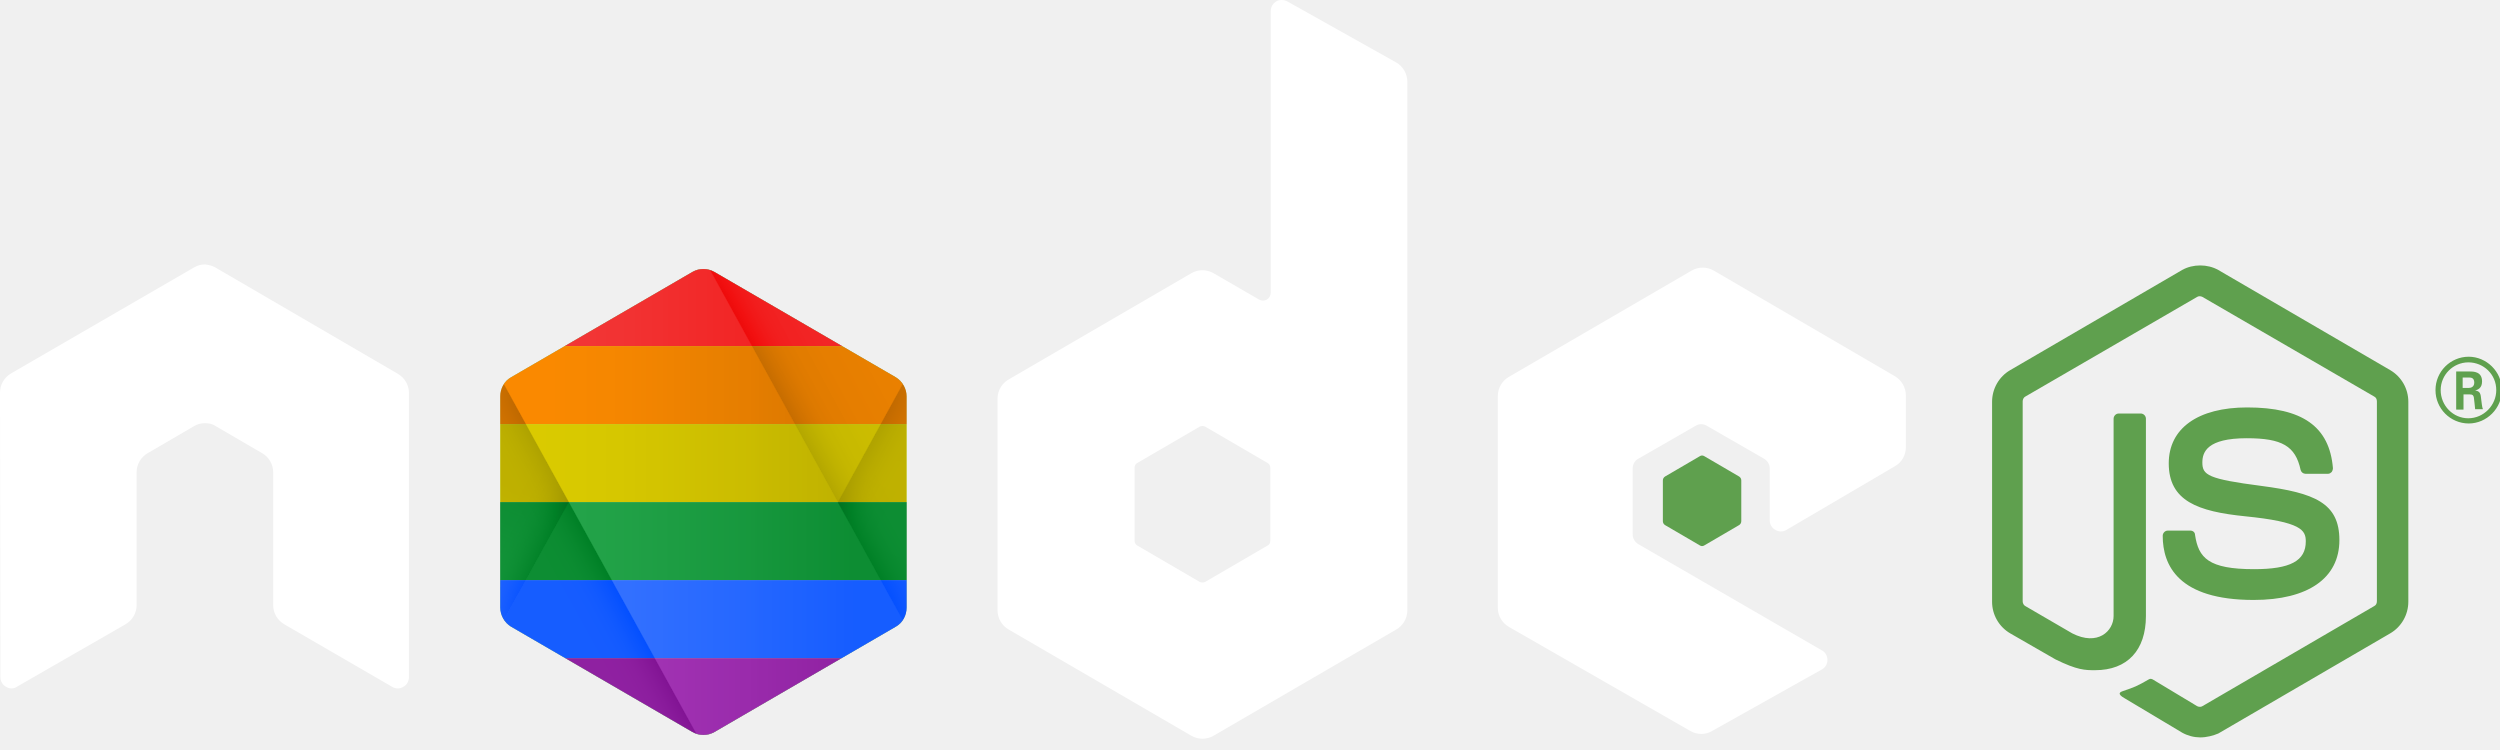
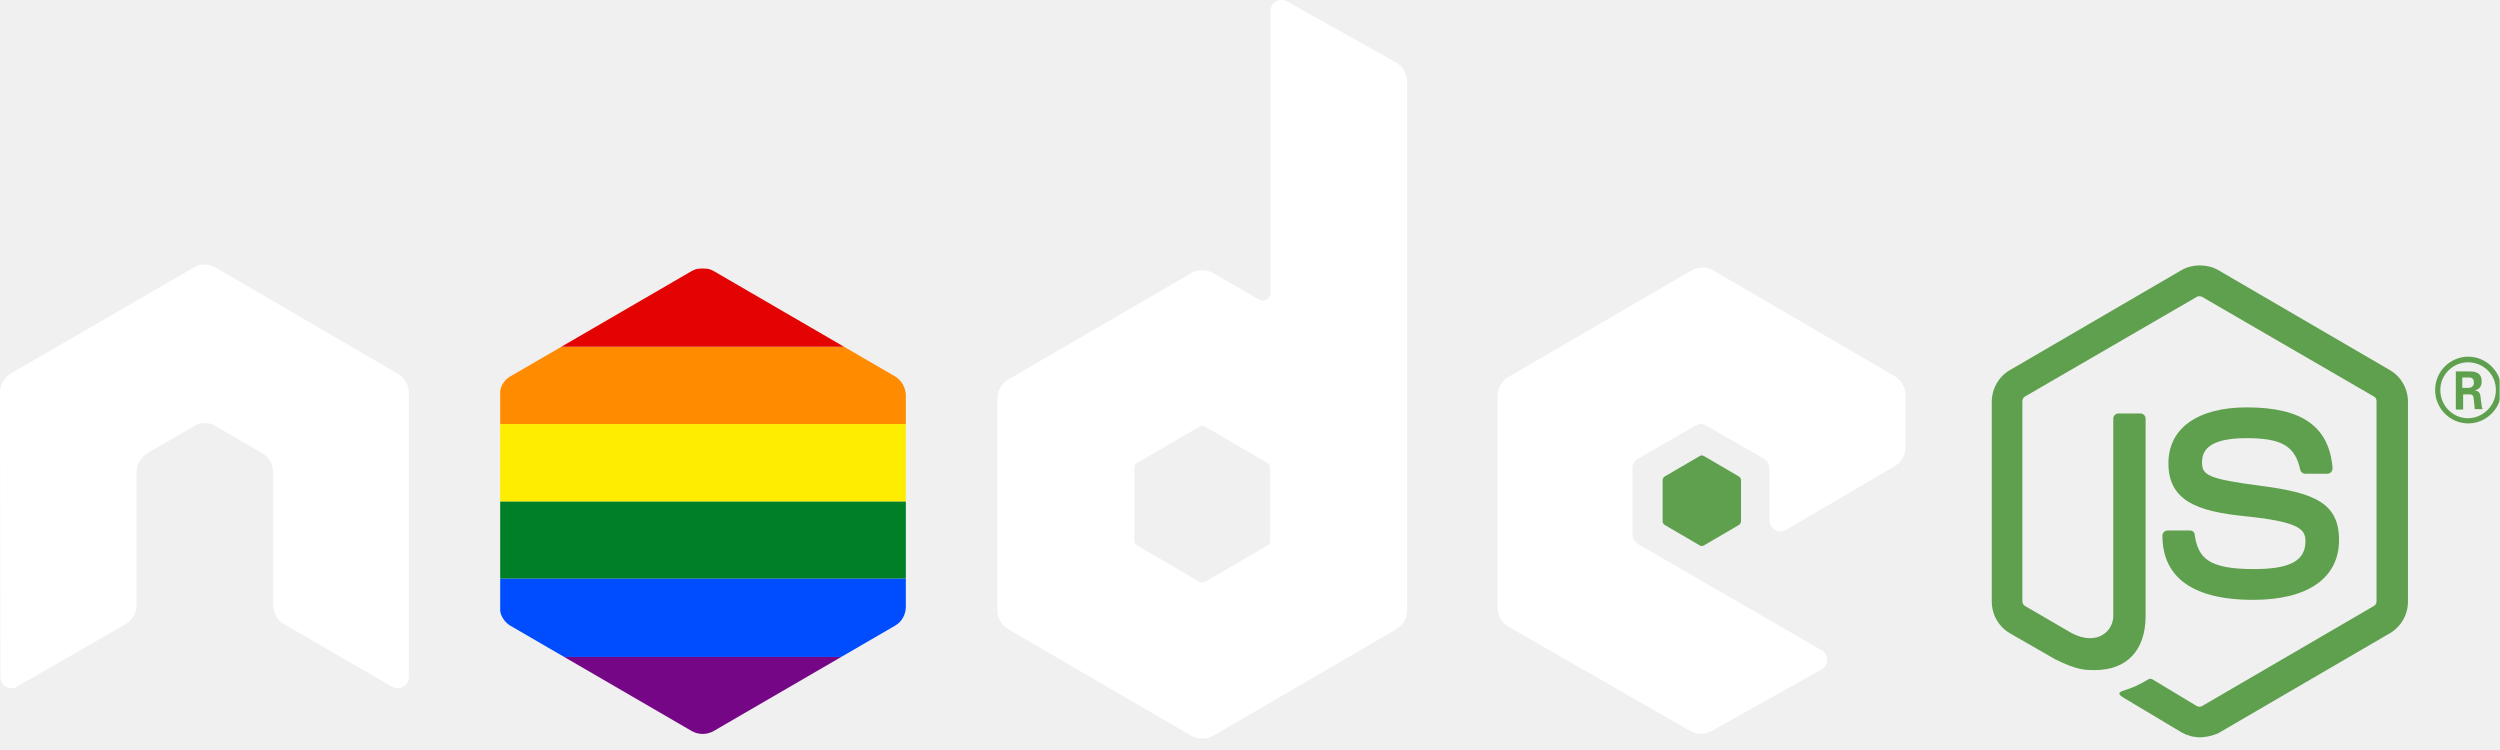
<svg xmlns="http://www.w3.org/2000/svg" width="267" height="80" viewBox="0 0 267 80" fill="none">
-   <mask id="a" maskUnits="userSpaceOnUse" x="0" y="0" width="267" height="80" style="mask-type:luminance">
-     <path d="M267 0H0v79.378h267z" fill="#fff" />
-   </mask>
-   <g mask="url(#a)">
-     <path d="M234.983 78.755a4 4 0 0 1-1.933-.51l-6.121-3.658c-.921-.51-.46-.695-.184-.787 1.242-.417 1.472-.51 2.761-1.25.138-.093.322-.047.46.046l4.694 2.825c.184.092.414.092.552 0l18.363-10.698c.183-.092.277-.277.277-.509V42.867c0-.232-.094-.417-.277-.51l-18.363-10.65c-.184-.093-.414-.093-.552 0l-18.362 10.65c-.184.093-.276.324-.276.51v21.347c0 .186.092.417.276.51l5.016 2.917c2.715 1.39 4.418-.232 4.418-1.852v-21.07c0-.278.23-.556.553-.556h2.347c.276 0 .552.232.552.556v21.07c0 3.658-1.979 5.788-5.431 5.788-1.058 0-1.886 0-4.234-1.157l-4.832-2.779a3.91 3.91 0 0 1-1.933-3.38V42.912c0-1.39.737-2.686 1.933-3.38l18.363-10.697c1.15-.649 2.715-.649 3.865 0l18.363 10.696a3.91 3.91 0 0 1 1.932 3.381V64.26c0 1.39-.736 2.686-1.932 3.381l-18.363 10.697c-.552.232-1.242.417-1.932.417" fill="#5FA04E" />
-     <path d="M240.69 64.075c-8.055 0-9.712-3.705-9.712-6.854 0-.277.23-.555.552-.555h2.393c.277 0 .507.185.507.463.368 2.454 1.426 3.658 6.305 3.658 3.866 0 5.523-.88 5.523-2.963 0-1.204-.462-2.084-6.49-2.686-5.016-.51-8.146-1.621-8.146-5.65 0-3.75 3.13-5.974 8.376-5.974 5.892 0 8.791 2.038 9.159 6.484a.76.76 0 0 1-.137.416c-.094.093-.231.186-.371.186h-2.439a.54.54 0 0 1-.505-.417c-.553-2.547-1.98-3.38-5.753-3.38-4.234 0-4.74 1.481-4.74 2.593 0 1.342.598 1.76 6.305 2.5 5.66.741 8.33 1.806 8.33 5.788 0 4.076-3.36 6.391-9.157 6.391m26.51-22.413c0 1.945-1.612 3.566-3.546 3.566a3.556 3.556 0 0 1-3.543-3.566 3.556 3.556 0 0 1 3.543-3.565c1.888 0 3.546 1.574 3.546 3.565m-6.536 0c0 1.667 1.335 3.01 2.944 3.01 1.658 0 2.993-1.39 2.993-3.01 0-1.667-1.335-2.963-2.993-2.963a2.975 2.975 0 0 0-2.944 2.963m1.657-1.991h1.381c.46 0 1.381 0 1.381 1.065 0 .74-.462.88-.739.973.554.046.599.416.645.926.046.324.094.88.185 1.065h-.83c0-.186-.137-1.204-.137-1.25-.045-.232-.137-.325-.413-.325h-.691v1.62h-.782zm.736 1.76h.597c.508 0 .599-.37.599-.556 0-.556-.368-.556-.599-.556h-.642v1.112z" fill="#5FA04E" />
-     <path fill-rule="evenodd" clip-rule="evenodd" d="M43.674 41.954c0-.834-.46-1.62-1.197-2.038L23.01 28.572c-.322-.185-.69-.278-1.058-.324h-.184c-.368 0-.736.139-1.059.324l-19.512 11.3A2.38 2.38 0 0 0 0 41.953l.046 30.378c0 .416.23.833.598 1.018.368.232.829.232 1.15 0l11.598-6.668a2.36 2.36 0 0 0 1.197-2.037V50.428c0-.833.46-1.62 1.196-2.037l4.924-2.871a2.2 2.2 0 0 1 1.197-.325c.414 0 .828.093 1.15.325l4.925 2.87a2.36 2.36 0 0 1 1.196 2.038v14.217c0 .833.46 1.62 1.197 2.037l11.505 6.668c.368.232.828.232 1.197 0 .368-.185.598-.602.598-1.018zM137.465.139c-.369-.185-.829-.185-1.151 0-.368.231-.598.602-.598 1.019v30.1a.89.89 0 0 1-.415.74.88.88 0 0 1-.828 0l-4.878-2.825a2.36 2.36 0 0 0-2.347 0L107.735 40.52a2.36 2.36 0 0 0-1.196 2.037V65.2c0 .834.46 1.621 1.196 2.038l19.513 11.345a2.36 2.36 0 0 0 2.347 0l19.513-11.345a2.36 2.36 0 0 0 1.196-2.038V8.752c0-.88-.46-1.667-1.196-2.084zm-1.795 57.606c0 .232-.092.417-.276.51l-6.674 3.89a.68.68 0 0 1-.598 0l-6.673-3.89c-.184-.093-.276-.325-.276-.51v-7.78c0-.231.092-.416.276-.509l6.673-3.89a.68.68 0 0 1 .598 0l6.674 3.89c.184.093.276.324.276.51zm66.728-7.965c.737-.417 1.151-1.204 1.151-2.038v-5.51c0-.834-.46-1.62-1.151-2.037l-19.375-11.3a2.36 2.36 0 0 0-2.347 0l-19.512 11.346a2.36 2.36 0 0 0-1.197 2.037v22.645c0 .833.46 1.62 1.197 2.037l19.374 11.114c.737.416 1.611.416 2.301 0l11.736-6.576c.368-.185.598-.602.598-1.019s-.23-.833-.598-1.018L174.97 58.115c-.368-.231-.598-.602-.598-1.018v-7.085c0-.417.23-.834.598-1.02l6.121-3.518a1.12 1.12 0 0 1 1.196 0l6.121 3.519c.368.231.598.602.598 1.019v5.557c0 .416.23.833.599 1.018.368.232.828.232 1.196 0z" fill="#fff" />
-     <path fill-rule="evenodd" clip-rule="evenodd" d="M181.551 48.716a.42.42 0 0 1 .461 0l3.727 2.176c.138.092.23.231.23.417v4.352a.49.49 0 0 1-.23.417l-3.727 2.177a.42.42 0 0 1-.461 0l-3.727-2.177a.49.49 0 0 1-.23-.417V51.31c0-.185.092-.325.23-.417z" fill="#5FA04E" />
-     <g transform="translate(53.428, 28.628)">
-       <g clip-path="url(#d)">
-         <rect fill="#E40303" x="0" y="0" width="44" height="8.333" />
-         <rect fill="#FF8C00" x="0" y="8.333" width="44" height="8.333" />
-         <rect fill="#FFED00" x="0" y="16.666" width="44" height="8.333" />
-         <rect fill="#008026" x="0" y="25" width="44" height="8.333" />
-         <rect fill="#004DFF" x="0" y="33.333" width="44" height="8.333" />
-         <rect fill="#750787" x="0" y="41.666" width="44" height="8.333" />
-       </g>
-       <g opacity=".5" style="mix-blend-mode:luminosity">
-         <path fill="url(#b)" d="M22.873.417a2.36 2.36 0 0 0-2.348 0L1.151 11.669C.414 12.086 0 12.873 0 13.707v22.551c0 .834.46 1.621 1.15 2.038l19.375 11.253a2.36 2.36 0 0 0 2.348 0l19.374-11.253c.737-.417 1.15-1.204 1.15-2.038V13.707c0-.834-.46-1.62-1.15-2.038z" />
-         <path fill="url(#c)" filter="url(#f)" clip-path="url(#d)" d="m21.699-1.047 21.506 12.995L21.7 51.073.153 38.055z" />
-         <path fill="url(#e)" filter="url(#f)" clip-path="url(#d)" d="M21.699-1.047.153 11.948l21.546 39.125 21.506-13.018z" />
+   <g clip-path="url(#clip0_12_39)">
+     <mask id="mask0_12_39" style="mask-type:luminance" maskUnits="userSpaceOnUse" x="0" y="0" width="267" height="80">
+       <path d="M266.96 0H0V79.988H266.96V0Z" fill="white" />
+     </mask>
+     <g mask="url(#mask0_12_39)">
+       <path d="M234.948 78.743C234.257 78.743 233.613 78.558 233.015 78.234L226.895 74.576C225.974 74.067 226.435 73.881 226.711 73.789C227.953 73.372 228.183 73.279 229.471 72.539C229.61 72.446 229.794 72.493 229.931 72.585L234.625 75.409C234.809 75.502 235.038 75.502 235.177 75.409L253.537 64.714C253.72 64.621 253.814 64.436 253.814 64.205V42.86C253.814 42.629 253.72 42.444 253.537 42.351L235.177 31.702C234.993 31.609 234.762 31.609 234.625 31.702L216.265 42.351C216.081 42.444 215.989 42.675 215.989 42.86V64.205C215.989 64.39 216.081 64.621 216.265 64.714L221.28 67.631C223.995 69.02 225.698 67.399 225.698 65.779V44.712C225.698 44.435 225.928 44.157 226.251 44.157H228.598C228.874 44.157 229.15 44.388 229.15 44.712V65.779C229.15 69.437 227.171 71.566 223.719 71.566C222.662 71.566 221.834 71.566 219.486 70.409L214.655 67.631C213.459 66.936 212.722 65.64 212.722 64.251V42.907C212.722 41.517 213.459 40.221 214.655 39.527L233.015 28.831C234.165 28.183 235.729 28.183 236.88 28.831L255.239 39.527C256.435 40.221 257.171 41.517 257.171 42.907V64.251C257.171 65.64 256.435 66.936 255.239 67.631L236.88 78.326C236.328 78.558 235.637 78.743 234.948 78.743Z" fill="#5FA04E" />
+       <path d="M240.653 64.065C232.6 64.065 230.943 60.361 230.943 57.213C230.943 56.935 231.173 56.657 231.495 56.657H233.888C234.165 56.657 234.394 56.843 234.394 57.12C234.762 59.574 235.821 60.778 240.699 60.778C244.564 60.778 246.221 59.898 246.221 57.815C246.221 56.611 245.759 55.731 239.732 55.129C234.717 54.62 231.587 53.509 231.587 49.48C231.587 45.73 234.717 43.508 239.962 43.508C245.853 43.508 248.751 45.545 249.119 49.99C249.119 50.129 249.074 50.268 248.983 50.407C248.888 50.499 248.751 50.592 248.611 50.592H246.173C245.945 50.592 245.714 50.407 245.668 50.175C245.115 47.629 243.688 46.795 239.916 46.795C235.682 46.795 235.177 48.277 235.177 49.388C235.177 50.731 235.774 51.148 241.48 51.888C247.14 52.629 249.81 53.694 249.81 57.676C249.81 61.75 246.45 64.065 240.653 64.065Z" fill="#5FA04E" />
+       <path d="M267.16 41.656C267.16 43.6 265.548 45.221 263.615 45.221C261.683 45.221 260.072 43.647 260.072 41.656C260.072 39.619 261.729 38.091 263.615 38.091C265.503 38.091 267.16 39.665 267.16 41.656ZM260.625 41.656C260.625 43.323 261.96 44.665 263.569 44.665C265.227 44.665 266.561 43.276 266.561 41.656C266.561 39.989 265.227 38.693 263.569 38.693C262.006 38.693 260.625 39.989 260.625 41.656ZM262.282 39.665H263.663C264.123 39.665 265.044 39.665 265.044 40.73C265.044 41.471 264.581 41.61 264.304 41.702C264.859 41.748 264.904 42.119 264.949 42.628C264.996 42.952 265.044 43.508 265.135 43.693H264.304C264.304 43.508 264.168 42.489 264.168 42.443C264.123 42.212 264.031 42.119 263.755 42.119H263.064V43.739H262.282V39.665ZM263.017 41.424H263.615C264.123 41.424 264.213 41.054 264.213 40.869C264.213 40.313 263.845 40.313 263.615 40.313H262.973V41.424H263.017Z" fill="#5FA04E" />
+       <path fill-rule="evenodd" clip-rule="evenodd" d="M43.667 41.948C43.667 41.114 43.207 40.328 42.471 39.911L23.007 28.567C22.685 28.382 22.317 28.289 21.949 28.243C21.903 28.243 21.765 28.243 21.765 28.243C21.396 28.243 21.028 28.382 20.706 28.567L1.196 39.864C0.46 40.281 0 41.068 0 41.948L0.046 72.321C0.046 72.738 0.276 73.154 0.644 73.339C1.012 73.571 1.472 73.571 1.795 73.339L13.39 66.672C14.126 66.256 14.586 65.469 14.586 64.635V50.421C14.586 49.587 15.046 48.8 15.783 48.384L20.706 45.513C21.074 45.281 21.488 45.189 21.903 45.189C22.317 45.189 22.731 45.281 23.053 45.513L27.976 48.384C28.713 48.8 29.173 49.587 29.173 50.421V64.635C29.173 65.469 29.633 66.256 30.369 66.672L41.873 73.339C42.241 73.571 42.701 73.571 43.069 73.339C43.437 73.154 43.667 72.738 43.667 72.321V41.948Z" fill="white" />
+       <path fill-rule="evenodd" clip-rule="evenodd" d="M137.444 0.139C137.076 -0.046 136.616 -0.046 136.293 0.139C135.925 0.37 135.696 0.741 135.696 1.158V31.253C135.696 31.53 135.557 31.808 135.281 31.994C135.005 32.132 134.729 32.132 134.453 31.994L129.576 29.169C128.84 28.753 127.965 28.753 127.229 29.169L107.719 40.513C106.983 40.929 106.523 41.717 106.523 42.55V65.191C106.523 66.024 106.983 66.811 107.719 67.228L127.229 78.572C127.965 78.988 128.84 78.988 129.576 78.572L149.086 67.228C149.822 66.811 150.282 66.024 150.282 65.191V8.751C150.282 7.871 149.822 7.084 149.086 6.667L137.444 0.139ZM135.65 57.736C135.65 57.968 135.557 58.153 135.374 58.246L128.701 62.135C128.517 62.228 128.287 62.228 128.103 62.135L121.431 58.246C121.247 58.153 121.155 57.922 121.155 57.736V49.958C121.155 49.727 121.247 49.541 121.431 49.449L128.103 45.559C128.287 45.467 128.517 45.467 128.701 45.559L135.374 49.449C135.557 49.541 135.65 49.773 135.65 49.958V57.736Z" fill="white" />
+       <path fill-rule="evenodd" clip-rule="evenodd" d="M202.367 49.773C203.105 49.356 203.518 48.569 203.518 47.735V42.225C203.518 41.392 203.059 40.605 202.367 40.188L182.996 28.891C182.26 28.474 181.386 28.474 180.649 28.891L161.14 40.235C160.403 40.651 159.943 41.438 159.943 42.272V64.913C159.943 65.746 160.403 66.533 161.14 66.95L180.511 78.062C181.248 78.479 182.122 78.479 182.812 78.062L194.546 71.487C194.914 71.302 195.144 70.885 195.144 70.469C195.144 70.052 194.914 69.635 194.546 69.45L174.944 58.106C174.576 57.875 174.346 57.505 174.346 57.088V50.004C174.346 49.587 174.576 49.17 174.944 48.985L181.064 45.467C181.432 45.235 181.892 45.235 182.26 45.467L188.38 48.985C188.748 49.217 188.977 49.587 188.977 50.004V55.56C188.977 55.977 189.208 56.393 189.577 56.579C189.944 56.81 190.404 56.81 190.772 56.579L202.367 49.773Z" fill="white" />
+       <path fill-rule="evenodd" clip-rule="evenodd" d="M181.524 48.708C181.661 48.615 181.846 48.615 181.985 48.708L185.711 50.884C185.849 50.977 185.941 51.116 185.941 51.301V55.653C185.941 55.838 185.849 55.977 185.711 56.07L181.985 58.246C181.846 58.339 181.661 58.339 181.524 58.246L177.797 56.07C177.659 55.977 177.567 55.838 177.567 55.653V51.301C177.567 51.116 177.659 50.977 177.797 50.884L181.524 48.708Z" fill="#5FA04E" />
+       <mask id="mask1_12_39" style="mask-type:alpha" maskUnits="userSpaceOnUse" x="53" y="28" width="44" height="51">
+         <path d="M76.221 28.948C75.485 28.532 74.611 28.532 73.874 28.948L54.502 40.199C53.766 40.616 53.352 41.403 53.352 42.237V64.785C53.352 65.618 53.812 66.405 54.502 66.822L73.874 78.073C74.611 78.489 75.485 78.489 76.221 78.073L95.593 66.822C96.329 66.405 96.743 65.618 96.743 64.785V42.237C96.743 41.403 96.283 40.616 95.593 40.199L76.221 28.948Z" fill="white" />
+       </mask>
+       <g mask="url(#mask1_12_39)">
+         <path d="M103.17 53.546H53.421V61.804H103.17V53.546Z" fill="#008026" />
+         <path d="M103.17 61.804H53.421V70.162H103.17V61.804Z" fill="#004DFF" />
+         <path d="M103.17 37.029H53.421V45.288H103.17V37.029Z" fill="#FF8C00" />
+         <path d="M103.17 45.288H53.421V53.546H103.17V45.288Z" fill="#FFED00" />
+         <path d="M103.17 28.671H53.421V37.029H103.17V28.671Z" fill="#E40303" />
+         <path d="M103.17 70.163H53.421V78.421H103.17V70.163Z" fill="#750787" />
      </g>
    </g>
  </g>
  <defs>
-     <linearGradient id="b" x1="30.33" y1="8.56" x2="14.9" y2="44.7" gradientUnits="userSpaceOnUse">
-       <stop stop-color="#3F8B3D" />
-       <stop offset=".64" stop-color="#3F873F" />
-       <stop offset=".93" stop-color="#3DA92E" />
-       <stop offset="1" stop-color="#3DAE2B" />
-     </linearGradient>
-     <linearGradient id="c" x1="18.8" y1="26.8" x2="68" y2=".4" gradientUnits="userSpaceOnUse">
-       <stop offset=".14" stop-color="#3F873F" />
-       <stop offset=".4" stop-color="#52A044" />
-       <stop offset=".71" stop-color="#64B749" />
-       <stop offset=".91" stop-color="#6ABF4B" />
-     </linearGradient>
-     <linearGradient id="e" x1=".25" y1="24.5" x2="44" y2="24.5" gradientUnits="userSpaceOnUse">
-       <stop offset=".09" stop-color="#6ABF4B" />
-       <stop offset=".29" stop-color="#64B749" />
-       <stop offset=".6" stop-color="#52A044" />
-       <stop offset=".86" stop-color="#3F873F" />
-     </linearGradient>
-     <clipPath id="d">
-       <path d="M22.873.417a2.36 2.36 0 0 0-2.348 0L1.151 11.669C.414 12.086 0 12.873 0 13.707v22.551c0 .834.46 1.621 1.15 2.038l19.375 11.253a2.36 2.36 0 0 0 2.348 0l19.374-11.253c.737-.417 1.15-1.204 1.15-2.038V13.707c0-.834-.46-1.62-1.15-2.038z" />
+     <clipPath id="clip0_12_39">
+       <rect width="267" height="79.988" fill="white" />
    </clipPath>
-     <filter id="f">
-       <feDropShadow dx="0" dy="0" stdDeviation="2" flood-color="#000000" flood-opacity="0.5" />
-     </filter>
  </defs>
</svg>
